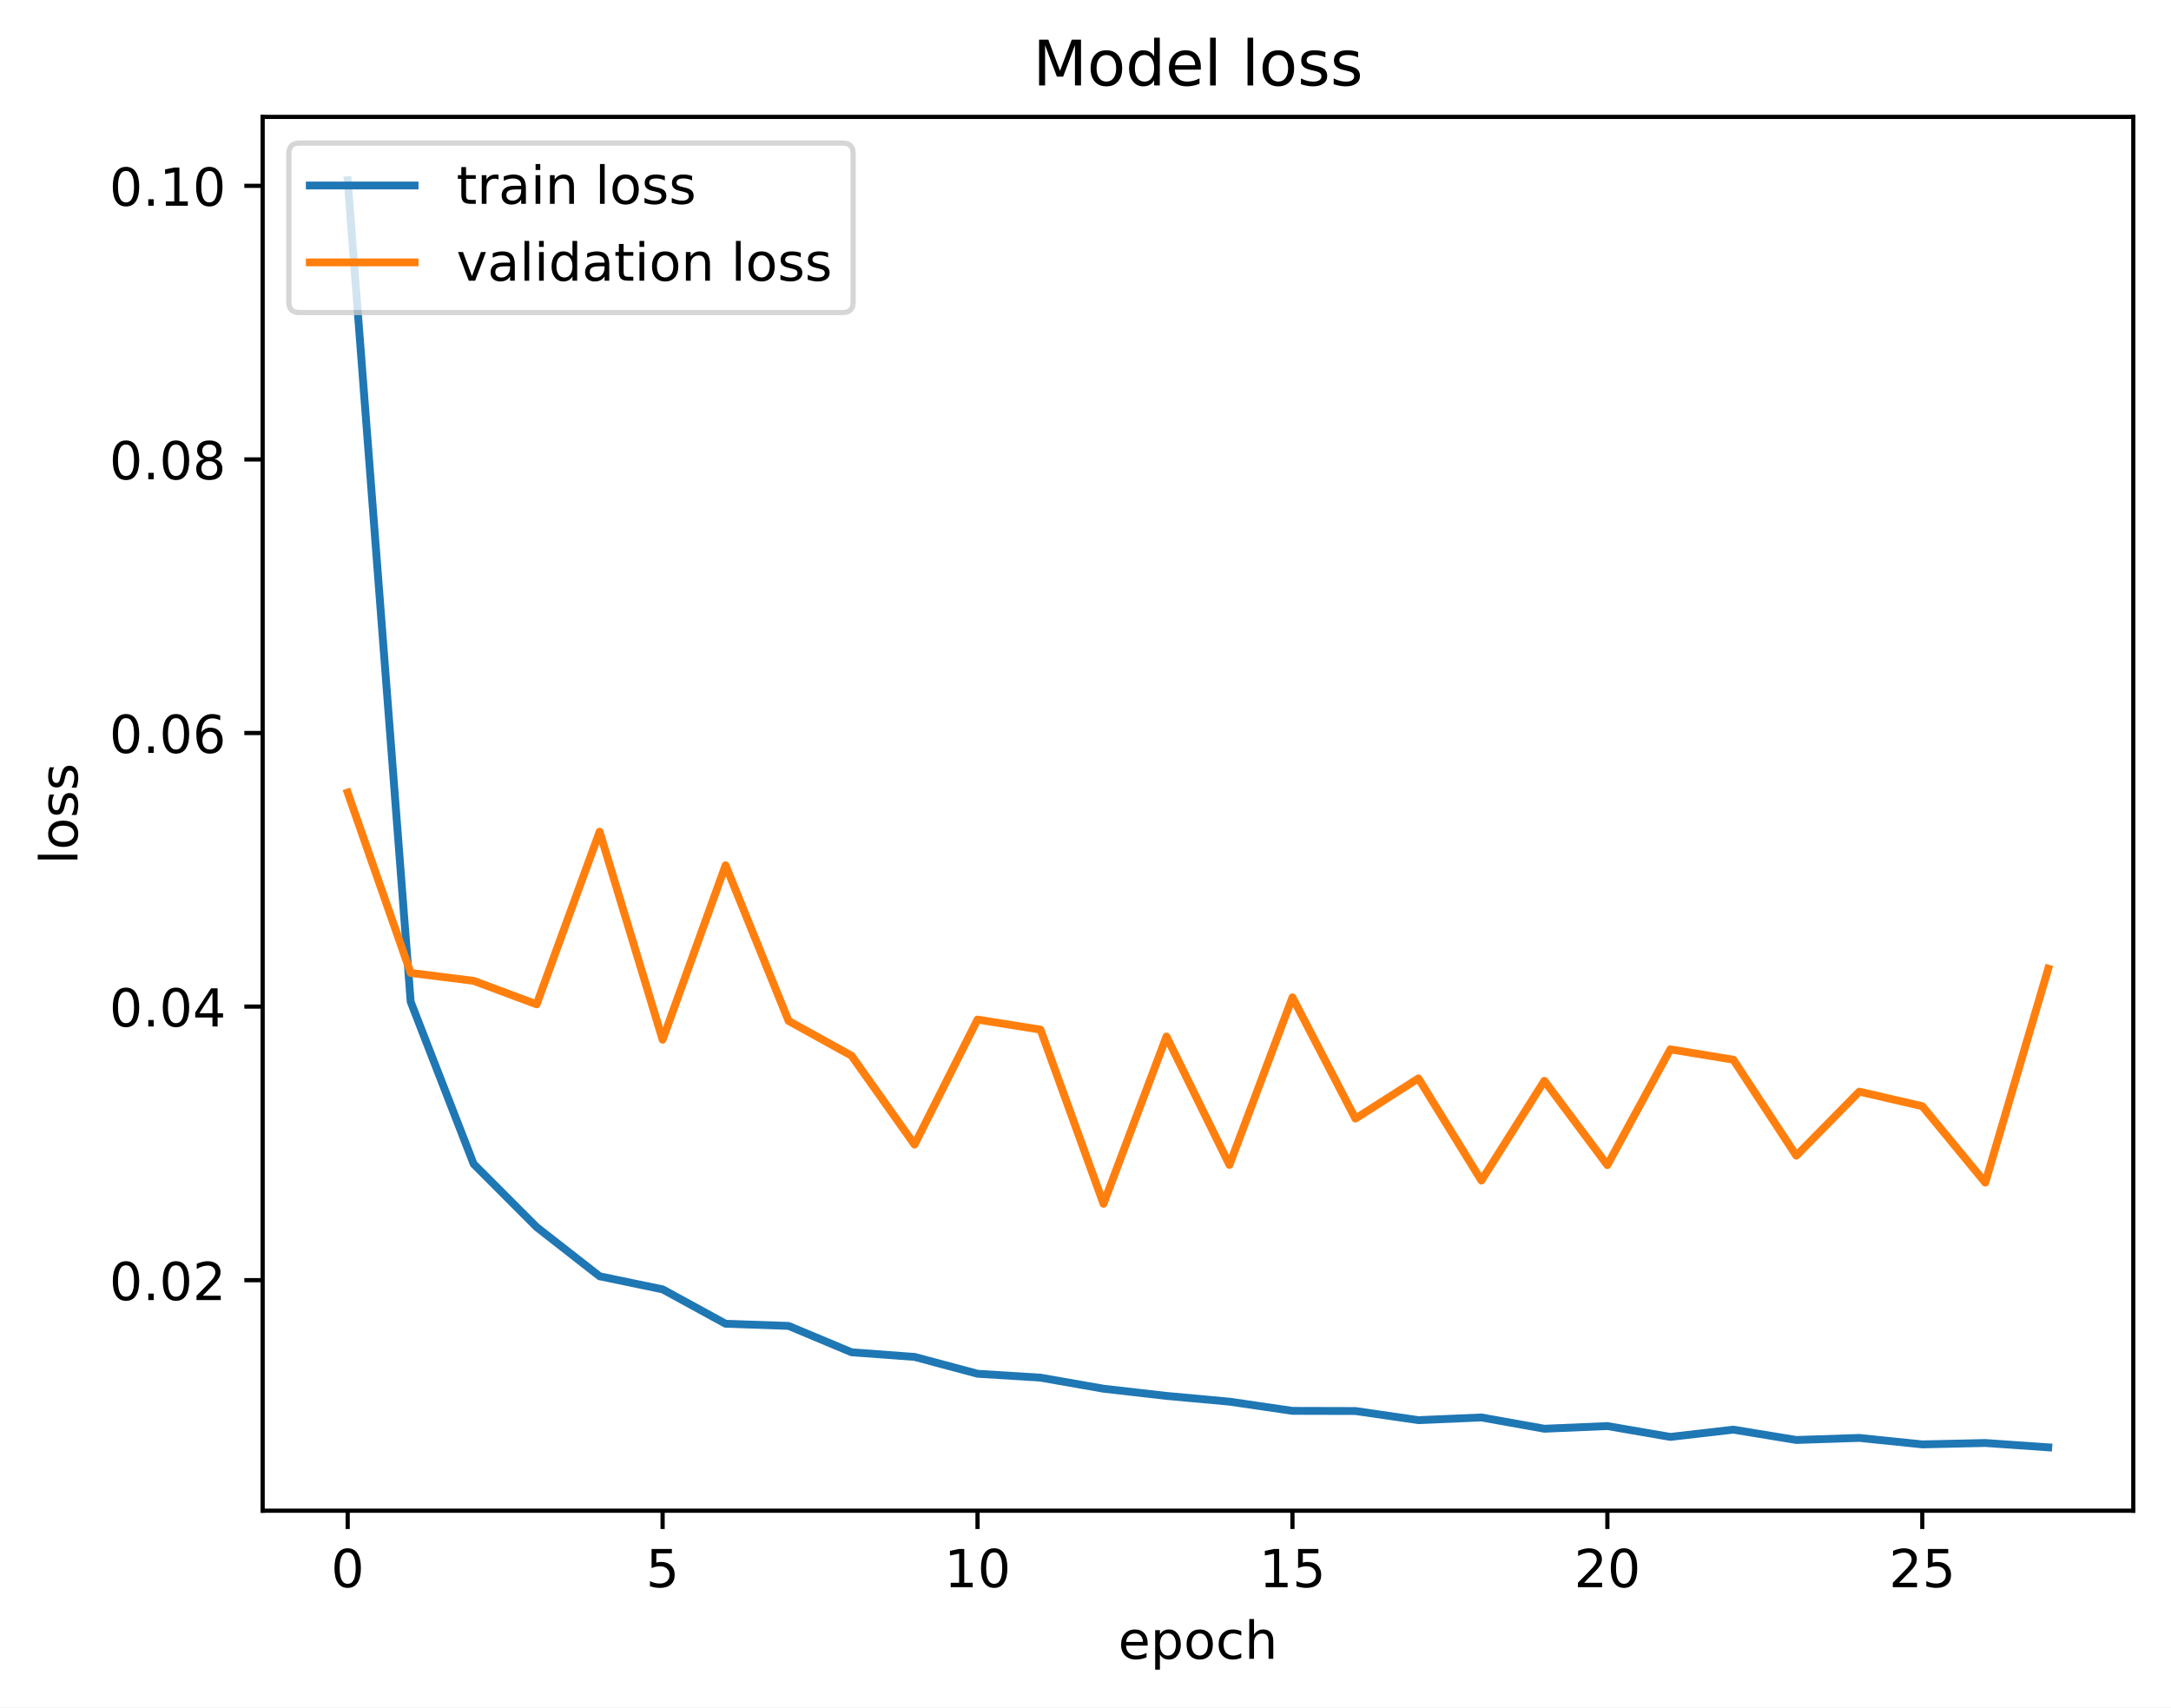
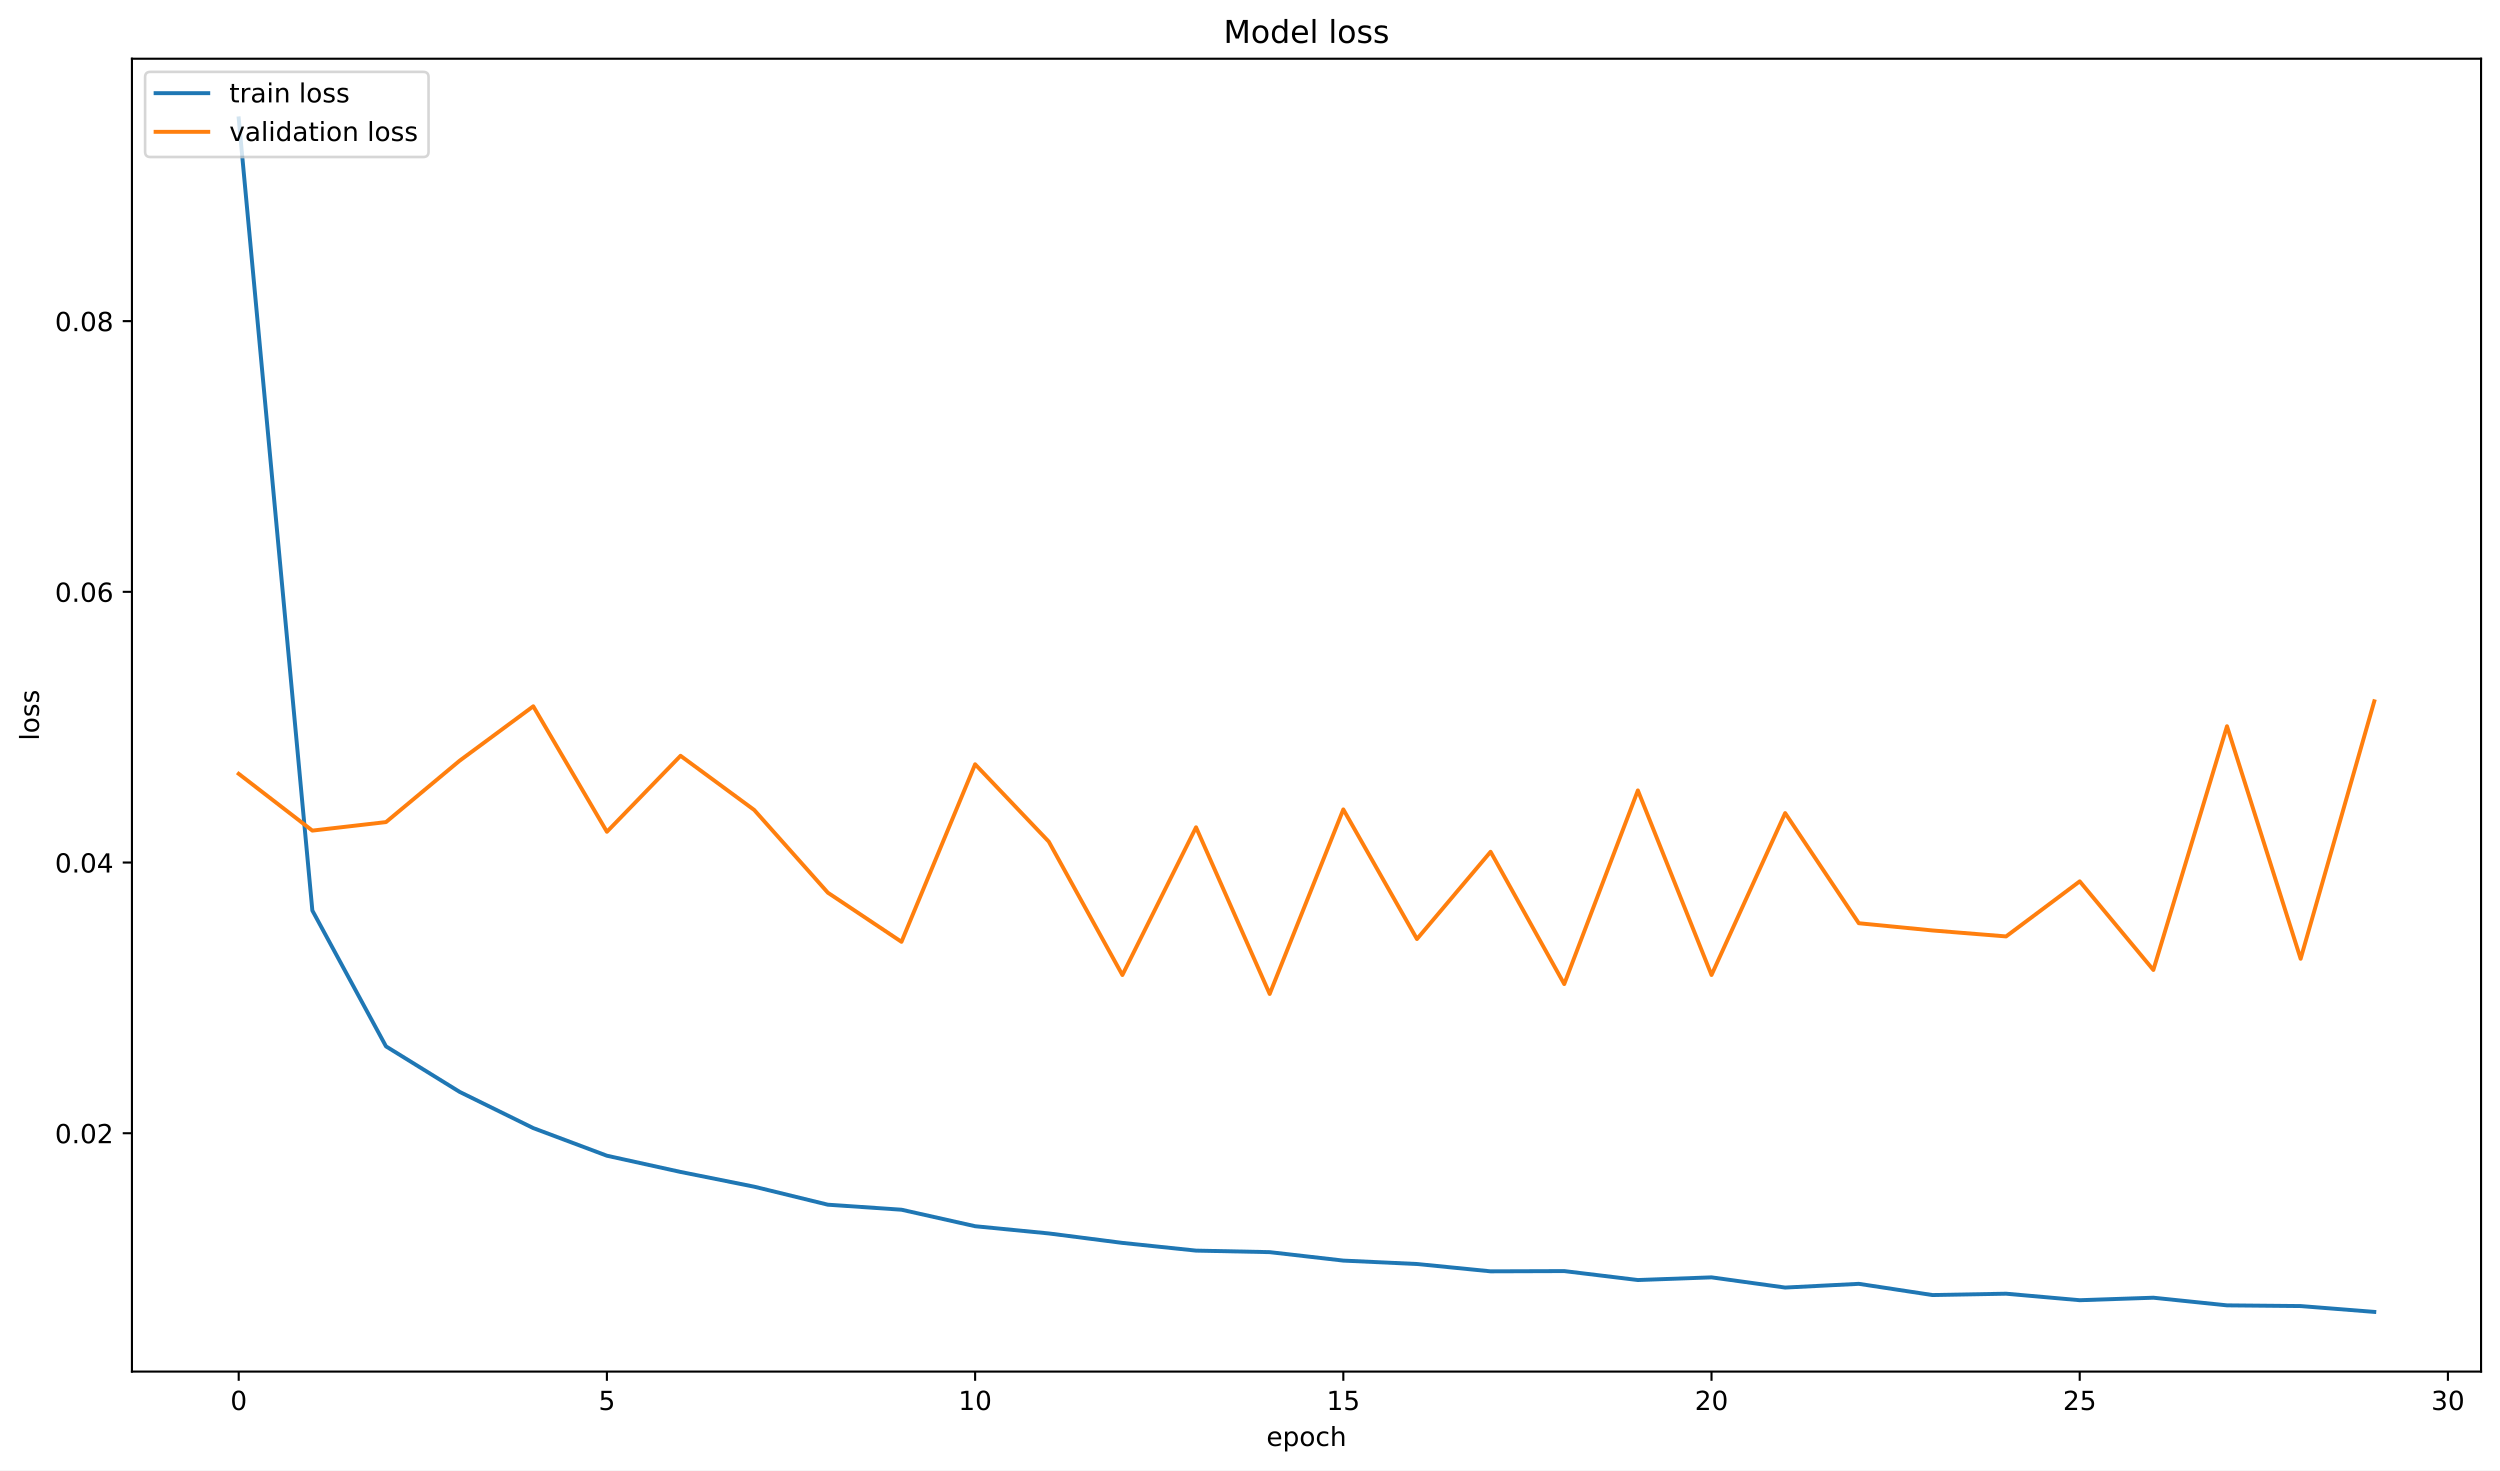
- <svg xmlns="http://www.w3.org/2000/svg" xmlns:xlink="http://www.w3.org/1999/xlink" width="414.464pt" height="325.986pt" viewBox="0 0 414.464 325.986" version="1.1">
+ <svg xmlns="http://www.w3.org/2000/svg" xmlns:xlink="http://www.w3.org/1999/xlink" width="950.144pt" height="558.834pt" viewBox="0 0 950.144 558.834" version="1.1">
  <defs>
    <style type="text/css">*{stroke-linejoin: round; stroke-linecap: butt}</style>
  </defs>
  <g id="figure_1">
    <g id="patch_1">
-       <path d="M 0 325.986  L 414.464 325.986  L 414.464 0  L 0 0  z " style="fill: #ffffff" />
+       <path d="M 0 558.834  L 950.144 558.834  L 950.144 0  L 0 0  z " style="fill: #ffffff" />
    </g>
    <g id="axes_1">
      <g id="patch_2">
-         <path d="M 50.144 288.43  L 407.264 288.43  L 407.264 22.318  L 50.144 22.318  z " style="fill: #ffffff" />
+         <path d="M 50.144 521.278  L 942.944 521.278  L 942.944 22.318  L 50.144 22.318  z " style="fill: #ffffff" />
      </g>
      <g id="matplotlib.axis_1">
        <g id="xtick_1">
          <g id="line2d_1">
            <defs>
-               <path id="m9b4eaa05e8" d="M 0 0  L 0 3.5  " style="stroke: #000000; stroke-width: 0.8" />
-             </defs>
-             <g>
-               <use xlink:href="#m9b4eaa05e8" x="66.376" y="288.43" style="stroke: #000000; stroke-width: 0.8" />
+               <path id="me2d0093fe5" d="M 0 0  L 0 3.5  " style="stroke: #000000; stroke-width: 0.8" />
+             </defs>
+             <g>
+               <use xlink:href="#me2d0093fe5" x="90.726" y="521.278" style="stroke: #000000; stroke-width: 0.8" />
            </g>
          </g>
          <g id="text_1">
-             <g transform="translate(63.19523 303.0286) scale(0.1 -0.1)">
+             <g transform="translate(87.54432 535.8766) scale(0.1 -0.1)">
              <defs>
                <path id="DejaVuSans-30" d="M 2034 4250  Q 1547 4250 1301 3770  Q 1056 3291 1056 2328  Q 1056 1369 1301 889  Q 1547 409 2034 409  Q 2525 409 2770 889  Q 3016 1369 3016 2328  Q 3016 3291 2770 3770  Q 2525 4250 2034 4250  z M 2034 4750  Q 2819 4750 3233 4129  Q 3647 3509 3647 2328  Q 3647 1150 3233 529  Q 2819 -91 2034 -91  Q 1250 -91 836 529  Q 422 1150 422 2328  Q 422 3509 836 4129  Q 1250 4750 2034 4750  z " transform="scale(0.015625)" />
              </defs>
              <use xlink:href="#DejaVuSans-30" />
            </g>
          </g>
        </g>
        <g id="xtick_2">
          <g id="line2d_2">
            <g>
-               <use xlink:href="#m9b4eaa05e8" x="126.498" y="288.43" style="stroke: #000000; stroke-width: 0.8" />
+               <use xlink:href="#me2d0093fe5" x="230.663" y="521.278" style="stroke: #000000; stroke-width: 0.8" />
            </g>
          </g>
          <g id="text_2">
-             <g transform="translate(123.3164 303.0286) scale(0.1 -0.1)">
+             <g transform="translate(227.4816 535.8766) scale(0.1 -0.1)">
              <defs>
                <path id="DejaVuSans-35" d="M 691 4666  L 3169 4666  L 3169 4134  L 1269 4134  L 1269 2991  Q 1406 3038 1543 3061  Q 1681 3084 1819 3084  Q 2600 3084 3056 2656  Q 3513 2228 3513 1497  Q 3513 744 3044 326  Q 2575 -91 1722 -91  Q 1428 -91 1123 -41  Q 819 9 494 109  L 494 744  Q 775 591 1075 516  Q 1375 441 1709 441  Q 2250 441 2565 725  Q 2881 1009 2881 1497  Q 2881 1984 2565 2268  Q 2250 2553 1709 2553  Q 1456 2553 1204 2497  Q 953 2441 691 2322  L 691 4666  z " transform="scale(0.015625)" />
              </defs>
              <use xlink:href="#DejaVuSans-35" />
            </g>
          </g>
        </g>
        <g id="xtick_3">
          <g id="line2d_3">
            <g>
-               <use xlink:href="#m9b4eaa05e8" x="186.619" y="288.43" style="stroke: #000000; stroke-width: 0.8" />
+               <use xlink:href="#me2d0093fe5" x="370.6" y="521.278" style="stroke: #000000; stroke-width: 0.8" />
            </g>
          </g>
          <g id="text_3">
-             <g transform="translate(180.2564 303.0286) scale(0.1 -0.1)">
+             <g transform="translate(364.2377 535.8766) scale(0.1 -0.1)">
              <defs>
                <path id="DejaVuSans-31" d="M 794 531  L 1825 531  L 1825 4091  L 703 3866  L 703 4441  L 1819 4666  L 2450 4666  L 2450 531  L 3481 531  L 3481 0  L 794 0  L 794 531  z " transform="scale(0.015625)" />
              </defs>
              <use xlink:href="#DejaVuSans-31" />
              <use xlink:href="#DejaVuSans-30" x="63.623" />
            </g>
          </g>
        </g>
        <g id="xtick_4">
          <g id="line2d_4">
            <g>
-               <use xlink:href="#m9b4eaa05e8" x="246.74" y="288.43" style="stroke: #000000; stroke-width: 0.8" />
+               <use xlink:href="#me2d0093fe5" x="510.537" y="521.278" style="stroke: #000000; stroke-width: 0.8" />
            </g>
          </g>
          <g id="text_4">
-             <g transform="translate(240.3776 303.0286) scale(0.1 -0.1)">
+             <g transform="translate(504.175 535.8766) scale(0.1 -0.1)">
              <use xlink:href="#DejaVuSans-31" />
              <use xlink:href="#DejaVuSans-35" x="63.623" />
            </g>
          </g>
        </g>
        <g id="xtick_5">
          <g id="line2d_5">
            <g>
-               <use xlink:href="#m9b4eaa05e8" x="306.861" y="288.43" style="stroke: #000000; stroke-width: 0.8" />
+               <use xlink:href="#me2d0093fe5" x="650.475" y="521.278" style="stroke: #000000; stroke-width: 0.8" />
            </g>
          </g>
          <g id="text_5">
-             <g transform="translate(300.4988 303.0286) scale(0.1 -0.1)">
+             <g transform="translate(644.1123 535.8766) scale(0.1 -0.1)">
              <defs>
                <path id="DejaVuSans-32" d="M 1228 531  L 3431 531  L 3431 0  L 469 0  L 469 531  Q 828 903 1448 1529  Q 2069 2156 2228 2338  Q 2531 2678 2651 2914  Q 2772 3150 2772 3378  Q 2772 3750 2511 3984  Q 2250 4219 1831 4219  Q 1534 4219 1204 4116  Q 875 4013 500 3803  L 500 4441  Q 881 4594 1212 4672  Q 1544 4750 1819 4750  Q 2544 4750 2975 4387  Q 3406 4025 3406 3419  Q 3406 3131 3298 2873  Q 3191 2616 2906 2266  Q 2828 2175 2409 1742  Q 1991 1309 1228 531  z " transform="scale(0.015625)" />
              </defs>
              <use xlink:href="#DejaVuSans-32" />
              <use xlink:href="#DejaVuSans-30" x="63.623" />
            </g>
          </g>
        </g>
        <g id="xtick_6">
          <g id="line2d_6">
            <g>
-               <use xlink:href="#m9b4eaa05e8" x="366.983" y="288.43" style="stroke: #000000; stroke-width: 0.8" />
+               <use xlink:href="#me2d0093fe5" x="790.412" y="521.278" style="stroke: #000000; stroke-width: 0.8" />
            </g>
          </g>
          <g id="text_6">
-             <g transform="translate(360.62 303.0286) scale(0.1 -0.1)">
+             <g transform="translate(784.0496 535.8766) scale(0.1 -0.1)">
              <use xlink:href="#DejaVuSans-32" />
              <use xlink:href="#DejaVuSans-35" x="63.623" />
            </g>
          </g>
        </g>
-         <g id="text_7">
-           <g transform="translate(213.4756 316.7067) scale(0.1 -0.1)">
+         <g id="xtick_7">
+           <g id="line2d_7">
+             <g>
+               <use xlink:href="#me2d0093fe5" x="930.349" y="521.278" style="stroke: #000000; stroke-width: 0.8" />
+             </g>
+           </g>
+           <g id="text_7">
+             <g transform="translate(923.9869 535.8766) scale(0.1 -0.1)">
+               <defs>
+                 <path id="DejaVuSans-33" d="M 2597 2516  Q 3050 2419 3304 2112  Q 3559 1806 3559 1356  Q 3559 666 3084 287  Q 2609 -91 1734 -91  Q 1441 -91 1130 -33  Q 819 25 488 141  L 488 750  Q 750 597 1062 519  Q 1375 441 1716 441  Q 2309 441 2620 675  Q 2931 909 2931 1356  Q 2931 1769 2642 2001  Q 2353 2234 1838 2234  L 1294 2234  L 1294 2753  L 1863 2753  Q 2328 2753 2575 2939  Q 2822 3125 2822 3475  Q 2822 3834 2567 4026  Q 2313 4219 1838 4219  Q 1578 4219 1281 4162  Q 984 4106 628 3988  L 628 4550  Q 988 4650 1302 4700  Q 1616 4750 1894 4750  Q 2613 4750 3031 4423  Q 3450 4097 3450 3541  Q 3450 3153 3228 2886  Q 3006 2619 2597 2516  z " transform="scale(0.015625)" />
+               </defs>
+               <use xlink:href="#DejaVuSans-33" />
+               <use xlink:href="#DejaVuSans-30" x="63.623" />
+             </g>
+           </g>
+         </g>
+         <g id="text_8">
+           <g transform="translate(481.3156 549.5547) scale(0.1 -0.1)">
            <defs>
              <path id="DejaVuSans-65" d="M 3597 1894  L 3597 1613  L 953 1613  Q 991 1019 1311 708  Q 1631 397 2203 397  Q 2534 397 2845 478  Q 3156 559 3463 722  L 3463 178  Q 3153 47 2828 -22  Q 2503 -91 2169 -91  Q 1331 -91 842 396  Q 353 884 353 1716  Q 353 2575 817 3079  Q 1281 3584 2069 3584  Q 2775 3584 3186 3129  Q 3597 2675 3597 1894  z M 3022 2063  Q 3016 2534 2758 2815  Q 2500 3097 2075 3097  Q 1594 3097 1305 2825  Q 1016 2553 972 2059  L 3022 2063  z " transform="scale(0.015625)" />
              <path id="DejaVuSans-70" d="M 1159 525  L 1159 -1331  L 581 -1331  L 581 3500  L 1159 3500  L 1159 2969  Q 1341 3281 1617 3432  Q 1894 3584 2278 3584  Q 2916 3584 3314 3078  Q 3713 2572 3713 1747  Q 3713 922 3314 415  Q 2916 -91 2278 -91  Q 1894 -91 1617 61  Q 1341 213 1159 525  z M 3116 1747  Q 3116 2381 2855 2742  Q 2594 3103 2138 3103  Q 1681 3103 1420 2742  Q 1159 2381 1159 1747  Q 1159 1113 1420 752  Q 1681 391 2138 391  Q 2594 391 2855 752  Q 3116 1113 3116 1747  z " transform="scale(0.015625)" />
              <path id="DejaVuSans-6f" d="M 1959 3097  Q 1497 3097 1228 2736  Q 959 2375 959 1747  Q 959 1119 1226 758  Q 1494 397 1959 397  Q 2419 397 2687 759  Q 2956 1122 2956 1747  Q 2956 2369 2687 2733  Q 2419 3097 1959 3097  z M 1959 3584  Q 2709 3584 3137 3096  Q 3566 2609 3566 1747  Q 3566 888 3137 398  Q 2709 -91 1959 -91  Q 1206 -91 779 398  Q 353 888 353 1747  Q 353 2609 779 3096  Q 1206 3584 1959 3584  z " transform="scale(0.015625)" />
              <path id="DejaVuSans-63" d="M 3122 3366  L 3122 2828  Q 2878 2963 2633 3030  Q 2388 3097 2138 3097  Q 1578 3097 1268 2742  Q 959 2388 959 1747  Q 959 1106 1268 751  Q 1578 397 2138 397  Q 2388 397 2633 464  Q 2878 531 3122 666  L 3122 134  Q 2881 22 2623 -34  Q 2366 -91 2075 -91  Q 1284 -91 818 406  Q 353 903 353 1747  Q 353 2603 823 3093  Q 1294 3584 2113 3584  Q 2378 3584 2631 3529  Q 2884 3475 3122 3366  z " transform="scale(0.015625)" />
              <path id="DejaVuSans-68" d="M 3513 2113  L 3513 0  L 2938 0  L 2938 2094  Q 2938 2591 2744 2837  Q 2550 3084 2163 3084  Q 1697 3084 1428 2787  Q 1159 2491 1159 1978  L 1159 0  L 581 0  L 581 4863  L 1159 4863  L 1159 2956  Q 1366 3272 1645 3428  Q 1925 3584 2291 3584  Q 2894 3584 3203 3211  Q 3513 2838 3513 2113  z " transform="scale(0.015625)" />
            </defs>
            <use xlink:href="#DejaVuSans-65" />
            <use xlink:href="#DejaVuSans-70" x="61.523" />
            <use xlink:href="#DejaVuSans-6f" x="125" />
            <use xlink:href="#DejaVuSans-63" x="186.182" />
            <use xlink:href="#DejaVuSans-68" x="241.162" />
          </g>
        </g>
      </g>
      <g id="matplotlib.axis_2">
        <g id="ytick_1">
-           <g id="line2d_7">
-             <defs>
-               <path id="m616e6445b0" d="M 0 0  L -3.5 0  " style="stroke: #000000; stroke-width: 0.8" />
-             </defs>
-             <g>
-               <use xlink:href="#m616e6445b0" x="50.144" y="244.42" style="stroke: #000000; stroke-width: 0.8" />
-             </g>
-           </g>
-           <g id="text_8">
-             <g transform="translate(20.87813 248.2193) scale(0.1 -0.1)">
+           <g id="line2d_8">
+             <defs>
+               <path id="m0c91d25f20" d="M 0 0  L -3.5 0  " style="stroke: #000000; stroke-width: 0.8" />
+             </defs>
+             <g>
+               <use xlink:href="#m0c91d25f20" x="50.144" y="430.688" style="stroke: #000000; stroke-width: 0.8" />
+             </g>
+           </g>
+           <g id="text_9">
+             <g transform="translate(20.87813 434.4876) scale(0.1 -0.1)">
              <defs>
                <path id="DejaVuSans-2e" d="M 684 794  L 1344 794  L 1344 0  L 684 0  L 684 794  z " transform="scale(0.015625)" />
              </defs>
              <use xlink:href="#DejaVuSans-30" />
              <use xlink:href="#DejaVuSans-2e" x="63.623" />
              <use xlink:href="#DejaVuSans-30" x="95.41" />
              <use xlink:href="#DejaVuSans-32" x="159.033" />
            </g>
          </g>
        </g>
        <g id="ytick_2">
-           <g id="line2d_8">
-             <g>
-               <use xlink:href="#m616e6445b0" x="50.144" y="192.185" style="stroke: #000000; stroke-width: 0.8" />
-             </g>
-           </g>
-           <g id="text_9">
-             <g transform="translate(20.87813 195.9841) scale(0.1 -0.1)">
+           <g id="line2d_9">
+             <g>
+               <use xlink:href="#m0c91d25f20" x="50.144" y="327.808" style="stroke: #000000; stroke-width: 0.8" />
+             </g>
+           </g>
+           <g id="text_10">
+             <g transform="translate(20.87813 331.607) scale(0.1 -0.1)">
              <defs>
                <path id="DejaVuSans-34" d="M 2419 4116  L 825 1625  L 2419 1625  L 2419 4116  z M 2253 4666  L 3047 4666  L 3047 1625  L 3713 1625  L 3713 1100  L 3047 1100  L 3047 0  L 2419 0  L 2419 1100  L 313 1100  L 313 1709  L 2253 4666  z " transform="scale(0.015625)" />
              </defs>
              <use xlink:href="#DejaVuSans-30" />
              <use xlink:href="#DejaVuSans-2e" x="63.623" />
              <use xlink:href="#DejaVuSans-30" x="95.41" />
              <use xlink:href="#DejaVuSans-34" x="159.033" />
            </g>
          </g>
        </g>
        <g id="ytick_3">
-           <g id="line2d_9">
-             <g>
-               <use xlink:href="#m616e6445b0" x="50.144" y="139.95" style="stroke: #000000; stroke-width: 0.8" />
-             </g>
-           </g>
-           <g id="text_10">
-             <g transform="translate(20.87813 143.749) scale(0.1 -0.1)">
+           <g id="line2d_10">
+             <g>
+               <use xlink:href="#m0c91d25f20" x="50.144" y="224.927" style="stroke: #000000; stroke-width: 0.8" />
+             </g>
+           </g>
+           <g id="text_11">
+             <g transform="translate(20.87813 228.7263) scale(0.1 -0.1)">
              <defs>
                <path id="DejaVuSans-36" d="M 2113 2584  Q 1688 2584 1439 2293  Q 1191 2003 1191 1497  Q 1191 994 1439 701  Q 1688 409 2113 409  Q 2538 409 2786 701  Q 3034 994 3034 1497  Q 3034 2003 2786 2293  Q 2538 2584 2113 2584  z M 3366 4563  L 3366 3988  Q 3128 4100 2886 4159  Q 2644 4219 2406 4219  Q 1781 4219 1451 3797  Q 1122 3375 1075 2522  Q 1259 2794 1537 2939  Q 1816 3084 2150 3084  Q 2853 3084 3261 2657  Q 3669 2231 3669 1497  Q 3669 778 3244 343  Q 2819 -91 2113 -91  Q 1303 -91 875 529  Q 447 1150 447 2328  Q 447 3434 972 4092  Q 1497 4750 2381 4750  Q 2619 4750 2861 4703  Q 3103 4656 3366 4563  z " transform="scale(0.015625)" />
              </defs>
              <use xlink:href="#DejaVuSans-30" />
              <use xlink:href="#DejaVuSans-2e" x="63.623" />
              <use xlink:href="#DejaVuSans-30" x="95.41" />
              <use xlink:href="#DejaVuSans-36" x="159.033" />
            </g>
          </g>
        </g>
        <g id="ytick_4">
-           <g id="line2d_10">
-             <g>
-               <use xlink:href="#m616e6445b0" x="50.144" y="87.715" style="stroke: #000000; stroke-width: 0.8" />
-             </g>
-           </g>
-           <g id="text_11">
-             <g transform="translate(20.87813 91.51388) scale(0.1 -0.1)">
+           <g id="line2d_11">
+             <g>
+               <use xlink:href="#m0c91d25f20" x="50.144" y="122.046" style="stroke: #000000; stroke-width: 0.8" />
+             </g>
+           </g>
+           <g id="text_12">
+             <g transform="translate(20.87813 125.8456) scale(0.1 -0.1)">
              <defs>
                <path id="DejaVuSans-38" d="M 2034 2216  Q 1584 2216 1326 1975  Q 1069 1734 1069 1313  Q 1069 891 1326 650  Q 1584 409 2034 409  Q 2484 409 2743 651  Q 3003 894 3003 1313  Q 3003 1734 2745 1975  Q 2488 2216 2034 2216  z M 1403 2484  Q 997 2584 770 2862  Q 544 3141 544 3541  Q 544 4100 942 4425  Q 1341 4750 2034 4750  Q 2731 4750 3128 4425  Q 3525 4100 3525 3541  Q 3525 3141 3298 2862  Q 3072 2584 2669 2484  Q 3125 2378 3379 2068  Q 3634 1759 3634 1313  Q 3634 634 3220 271  Q 2806 -91 2034 -91  Q 1263 -91 848 271  Q 434 634 434 1313  Q 434 1759 690 2068  Q 947 2378 1403 2484  z M 1172 3481  Q 1172 3119 1398 2916  Q 1625 2713 2034 2713  Q 2441 2713 2670 2916  Q 2900 3119 2900 3481  Q 2900 3844 2670 4047  Q 2441 4250 2034 4250  Q 1625 4250 1398 4047  Q 1172 3844 1172 3481  z " transform="scale(0.015625)" />
              </defs>
              <use xlink:href="#DejaVuSans-30" />
              <use xlink:href="#DejaVuSans-2e" x="63.623" />
              <use xlink:href="#DejaVuSans-30" x="95.41" />
              <use xlink:href="#DejaVuSans-38" x="159.033" />
            </g>
          </g>
        </g>
-         <g id="ytick_5">
-           <g id="line2d_11">
-             <g>
-               <use xlink:href="#m616e6445b0" x="50.144" y="35.48" style="stroke: #000000; stroke-width: 0.8" />
-             </g>
-           </g>
-           <g id="text_12">
-             <g transform="translate(20.87813 39.27875) scale(0.1 -0.1)">
-               <use xlink:href="#DejaVuSans-30" />
-               <use xlink:href="#DejaVuSans-2e" x="63.623" />
-               <use xlink:href="#DejaVuSans-31" x="95.41" />
-               <use xlink:href="#DejaVuSans-30" x="159.033" />
-             </g>
-           </g>
-         </g>
        <g id="text_13">
-           <g transform="translate(14.79844 165.0319) rotate(-90) scale(0.1 -0.1)">
+           <g transform="translate(14.79844 281.4559) rotate(-90) scale(0.1 -0.1)">
            <defs>
              <path id="DejaVuSans-6c" d="M 603 4863  L 1178 4863  L 1178 0  L 603 0  L 603 4863  z " transform="scale(0.015625)" />
              <path id="DejaVuSans-73" d="M 2834 3397  L 2834 2853  Q 2591 2978 2328 3040  Q 2066 3103 1784 3103  Q 1356 3103 1142 2972  Q 928 2841 928 2578  Q 928 2378 1081 2264  Q 1234 2150 1697 2047  L 1894 2003  Q 2506 1872 2764 1633  Q 3022 1394 3022 966  Q 3022 478 2636 193  Q 2250 -91 1575 -91  Q 1294 -91 989 -36  Q 684 19 347 128  L 347 722  Q 666 556 975 473  Q 1284 391 1588 391  Q 1994 391 2212 530  Q 2431 669 2431 922  Q 2431 1156 2273 1281  Q 2116 1406 1581 1522  L 1381 1569  Q 847 1681 609 1914  Q 372 2147 372 2553  Q 372 3047 722 3315  Q 1072 3584 1716 3584  Q 2034 3584 2315 3537  Q 2597 3491 2834 3397  z " transform="scale(0.015625)" />
            </defs>
            <use xlink:href="#DejaVuSans-6c" />
            <use xlink:href="#DejaVuSans-6f" x="27.783" />
            <use xlink:href="#DejaVuSans-73" x="88.965" />
            <use xlink:href="#DejaVuSans-73" x="141.064" />
          </g>
        </g>
      </g>
      <g id="line2d_12">
-         <path d="M 66.376 34.414  L 78.401 191.255  L 90.425 222.237  L 102.449 234.283  L 114.473 243.673  L 126.498 246.171  L 138.522 252.737  L 150.546 253.15  L 162.57 258.182  L 174.595 259.07  L 186.619 262.282  L 198.643 263.029  L 210.667 265.14  L 222.692 266.514  L 234.716 267.611  L 246.74 269.37  L 258.764 269.399  L 270.789 271.142  L 282.813 270.63  L 294.837 272.781  L 306.861 272.271  L 318.886 274.343  L 330.91 272.957  L 342.934 274.929  L 354.958 274.535  L 366.983 275.77  L 379.007 275.503  L 391.031 276.334  " clip-path="url(#pf2759126a0)" style="fill: none; stroke: #1f77b4; stroke-width: 1.5; stroke-linecap: square" />
+         <path d="M 90.726 44.998  L 118.713 346.052  L 146.7 397.68  L 174.688 414.98  L 202.675 428.743  L 230.663 439.244  L 258.65 445.41  L 286.638 451.015  L 314.625 457.854  L 342.613 459.761  L 370.6 466.036  L 398.588 468.777  L 426.575 472.375  L 454.563 475.307  L 482.55 475.889  L 510.537 479.099  L 538.525 480.396  L 566.512 483.183  L 594.5 483.086  L 622.487 486.487  L 650.475 485.47  L 678.462 489.348  L 706.45 487.93  L 734.437 492.194  L 762.425 491.68  L 790.412 494.155  L 818.4 493.206  L 846.387 496.11  L 874.374 496.38  L 902.362 498.598  " clip-path="url(#p90e1c000a9)" style="fill: none; stroke: #1f77b4; stroke-width: 1.5; stroke-linecap: square" />
      </g>
      <g id="line2d_13">
-         <path d="M 66.376 151.324  L 78.401 185.757  L 90.425 187.268  L 102.449 191.753  L 114.473 158.794  L 126.498 198.504  L 138.522 165.203  L 150.546 194.915  L 162.57 201.565  L 174.595 218.529  L 186.619 194.663  L 198.643 196.584  L 210.667 229.836  L 222.692 197.901  L 234.716 222.399  L 246.74 190.42  L 258.764 213.57  L 270.789 205.892  L 282.813 225.393  L 294.837 206.359  L 306.861 222.442  L 318.886 200.344  L 330.91 202.323  L 342.934 220.643  L 354.958 208.425  L 366.983 211.198  L 379.007 225.789  L 391.031 184.942  " clip-path="url(#pf2759126a0)" style="fill: none; stroke: #ff7f0e; stroke-width: 1.5; stroke-linecap: square" />
+         <path d="M 90.726 294.096  L 118.713 315.676  L 146.7 312.441  L 174.688 289.11  L 202.675 268.431  L 230.663 316.119  L 258.65 287.243  L 286.638 307.83  L 314.625 339.27  L 342.613 357.944  L 370.6 290.469  L 398.588 319.857  L 426.575 370.561  L 454.563 314.424  L 482.55 377.766  L 510.537 307.627  L 538.525 356.888  L 566.512 323.726  L 594.5 374.004  L 622.487 300.407  L 650.475 370.551  L 678.462 309.024  L 706.45 350.879  L 734.437 353.628  L 762.425 355.894  L 790.412 334.962  L 818.4 368.637  L 846.387 276.015  L 874.374 364.387  L 902.362 266.528  " clip-path="url(#p90e1c000a9)" style="fill: none; stroke: #ff7f0e; stroke-width: 1.5; stroke-linecap: square" />
      </g>
      <g id="patch_3">
-         <path d="M 50.144 288.43  L 50.144 22.318  " style="fill: none; stroke: #000000; stroke-width: 0.8; stroke-linejoin: miter; stroke-linecap: square" />
+         <path d="M 50.144 521.278  L 50.144 22.318  " style="fill: none; stroke: #000000; stroke-width: 0.8; stroke-linejoin: miter; stroke-linecap: square" />
      </g>
      <g id="patch_4">
-         <path d="M 407.264 288.43  L 407.264 22.318  " style="fill: none; stroke: #000000; stroke-width: 0.8; stroke-linejoin: miter; stroke-linecap: square" />
+         <path d="M 942.944 521.278  L 942.944 22.318  " style="fill: none; stroke: #000000; stroke-width: 0.8; stroke-linejoin: miter; stroke-linecap: square" />
      </g>
      <g id="patch_5">
-         <path d="M 50.144 288.43  L 407.264 288.43  " style="fill: none; stroke: #000000; stroke-width: 0.8; stroke-linejoin: miter; stroke-linecap: square" />
+         <path d="M 50.144 521.278  L 942.944 521.278  " style="fill: none; stroke: #000000; stroke-width: 0.8; stroke-linejoin: miter; stroke-linecap: square" />
      </g>
      <g id="patch_6">
-         <path d="M 50.144 22.318  L 407.264 22.318  " style="fill: none; stroke: #000000; stroke-width: 0.8; stroke-linejoin: miter; stroke-linecap: square" />
+         <path d="M 50.144 22.318  L 942.944 22.318  " style="fill: none; stroke: #000000; stroke-width: 0.8; stroke-linejoin: miter; stroke-linecap: square" />
      </g>
      <g id="text_14">
-         <g transform="translate(197.1916 16.31812) scale(0.12 -0.12)">
+         <g transform="translate(465.0316 16.31812) scale(0.12 -0.12)">
          <defs>
            <path id="DejaVuSans-4d" d="M 628 4666  L 1569 4666  L 2759 1491  L 3956 4666  L 4897 4666  L 4897 0  L 4281 0  L 4281 4097  L 3078 897  L 2444 897  L 1241 4097  L 1241 0  L 628 0  L 628 4666  z " transform="scale(0.015625)" />
            <path id="DejaVuSans-64" d="M 2906 2969  L 2906 4863  L 3481 4863  L 3481 0  L 2906 0  L 2906 525  Q 2725 213 2448 61  Q 2172 -91 1784 -91  Q 1150 -91 751 415  Q 353 922 353 1747  Q 353 2572 751 3078  Q 1150 3584 1784 3584  Q 2172 3584 2448 3432  Q 2725 3281 2906 2969  z M 947 1747  Q 947 1113 1208 752  Q 1469 391 1925 391  Q 2381 391 2643 752  Q 2906 1113 2906 1747  Q 2906 2381 2643 2742  Q 2381 3103 1925 3103  Q 1469 3103 1208 2742  Q 947 2381 947 1747  z " transform="scale(0.015625)" />
            <path id="DejaVuSans-20" transform="scale(0.015625)" />
          </defs>
          <use xlink:href="#DejaVuSans-4d" />
          <use xlink:href="#DejaVuSans-6f" x="86.279" />
          <use xlink:href="#DejaVuSans-64" x="147.461" />
          <use xlink:href="#DejaVuSans-65" x="210.938" />
          <use xlink:href="#DejaVuSans-6c" x="272.461" />
          <use xlink:href="#DejaVuSans-20" x="300.244" />
          <use xlink:href="#DejaVuSans-6c" x="332.031" />
          <use xlink:href="#DejaVuSans-6f" x="359.814" />
          <use xlink:href="#DejaVuSans-73" x="420.996" />
          <use xlink:href="#DejaVuSans-73" x="473.096" />
        </g>
      </g>
      <g id="legend_1">
        <g id="patch_7">
          <path d="M 57.144 59.674  L 160.872 59.674  Q 162.872 59.674 162.872 57.674  L 162.872 29.318  Q 162.872 27.318 160.872 27.318  L 57.144 27.318  Q 55.144 27.318 55.144 29.318  L 55.144 57.674  Q 55.144 59.674 57.144 59.674  z " style="fill: #ffffff; opacity: 0.8; stroke: #cccccc; stroke-linejoin: miter" />
        </g>
        <g id="line2d_14">
          <path d="M 59.144 35.417  L 69.144 35.417  L 79.144 35.417  " style="fill: none; stroke: #1f77b4; stroke-width: 1.5; stroke-linecap: square" />
        </g>
        <g id="text_15">
          <g transform="translate(87.14375 38.91656) scale(0.1 -0.1)">
            <defs>
              <path id="DejaVuSans-74" d="M 1172 4494  L 1172 3500  L 2356 3500  L 2356 3053  L 1172 3053  L 1172 1153  Q 1172 725 1289 603  Q 1406 481 1766 481  L 2356 481  L 2356 0  L 1766 0  Q 1100 0 847 248  Q 594 497 594 1153  L 594 3053  L 172 3053  L 172 3500  L 594 3500  L 594 4494  L 1172 4494  z " transform="scale(0.015625)" />
              <path id="DejaVuSans-72" d="M 2631 2963  Q 2534 3019 2420 3045  Q 2306 3072 2169 3072  Q 1681 3072 1420 2755  Q 1159 2438 1159 1844  L 1159 0  L 581 0  L 581 3500  L 1159 3500  L 1159 2956  Q 1341 3275 1631 3429  Q 1922 3584 2338 3584  Q 2397 3584 2469 3576  Q 2541 3569 2628 3553  L 2631 2963  z " transform="scale(0.015625)" />
              <path id="DejaVuSans-61" d="M 2194 1759  Q 1497 1759 1228 1600  Q 959 1441 959 1056  Q 959 750 1161 570  Q 1363 391 1709 391  Q 2188 391 2477 730  Q 2766 1069 2766 1631  L 2766 1759  L 2194 1759  z M 3341 1997  L 3341 0  L 2766 0  L 2766 531  Q 2569 213 2275 61  Q 1981 -91 1556 -91  Q 1019 -91 701 211  Q 384 513 384 1019  Q 384 1609 779 1909  Q 1175 2209 1959 2209  L 2766 2209  L 2766 2266  Q 2766 2663 2505 2880  Q 2244 3097 1772 3097  Q 1472 3097 1187 3025  Q 903 2953 641 2809  L 641 3341  Q 956 3463 1253 3523  Q 1550 3584 1831 3584  Q 2591 3584 2966 3190  Q 3341 2797 3341 1997  z " transform="scale(0.015625)" />
              <path id="DejaVuSans-69" d="M 603 3500  L 1178 3500  L 1178 0  L 603 0  L 603 3500  z M 603 4863  L 1178 4863  L 1178 4134  L 603 4134  L 603 4863  z " transform="scale(0.015625)" />
              <path id="DejaVuSans-6e" d="M 3513 2113  L 3513 0  L 2938 0  L 2938 2094  Q 2938 2591 2744 2837  Q 2550 3084 2163 3084  Q 1697 3084 1428 2787  Q 1159 2491 1159 1978  L 1159 0  L 581 0  L 581 3500  L 1159 3500  L 1159 2956  Q 1366 3272 1645 3428  Q 1925 3584 2291 3584  Q 2894 3584 3203 3211  Q 3513 2838 3513 2113  z " transform="scale(0.015625)" />
            </defs>
            <use xlink:href="#DejaVuSans-74" />
            <use xlink:href="#DejaVuSans-72" x="39.209" />
            <use xlink:href="#DejaVuSans-61" x="80.322" />
            <use xlink:href="#DejaVuSans-69" x="141.602" />
            <use xlink:href="#DejaVuSans-6e" x="169.385" />
            <use xlink:href="#DejaVuSans-20" x="232.764" />
            <use xlink:href="#DejaVuSans-6c" x="264.551" />
            <use xlink:href="#DejaVuSans-6f" x="292.334" />
            <use xlink:href="#DejaVuSans-73" x="353.516" />
            <use xlink:href="#DejaVuSans-73" x="405.615" />
          </g>
        </g>
        <g id="line2d_15">
          <path d="M 59.144 50.095  L 69.144 50.095  L 79.144 50.095  " style="fill: none; stroke: #ff7f0e; stroke-width: 1.5; stroke-linecap: square" />
        </g>
        <g id="text_16">
          <g transform="translate(87.14375 53.59469) scale(0.1 -0.1)">
            <defs>
              <path id="DejaVuSans-76" d="M 191 3500  L 800 3500  L 1894 563  L 2988 3500  L 3597 3500  L 2284 0  L 1503 0  L 191 3500  z " transform="scale(0.015625)" />
            </defs>
            <use xlink:href="#DejaVuSans-76" />
            <use xlink:href="#DejaVuSans-61" x="59.18" />
            <use xlink:href="#DejaVuSans-6c" x="120.459" />
            <use xlink:href="#DejaVuSans-69" x="148.242" />
            <use xlink:href="#DejaVuSans-64" x="176.025" />
            <use xlink:href="#DejaVuSans-61" x="239.502" />
            <use xlink:href="#DejaVuSans-74" x="300.781" />
            <use xlink:href="#DejaVuSans-69" x="339.99" />
            <use xlink:href="#DejaVuSans-6f" x="367.773" />
            <use xlink:href="#DejaVuSans-6e" x="428.955" />
            <use xlink:href="#DejaVuSans-20" x="492.334" />
            <use xlink:href="#DejaVuSans-6c" x="524.121" />
            <use xlink:href="#DejaVuSans-6f" x="551.904" />
            <use xlink:href="#DejaVuSans-73" x="613.086" />
            <use xlink:href="#DejaVuSans-73" x="665.186" />
          </g>
        </g>
      </g>
    </g>
  </g>
  <defs>
-     <clipPath id="pf2759126a0">
-       <rect x="50.144" y="22.318" width="357.12" height="266.112" />
+     <clipPath id="p90e1c000a9">
+       <rect x="50.144" y="22.318" width="892.8" height="498.96" />
    </clipPath>
  </defs>
</svg>
